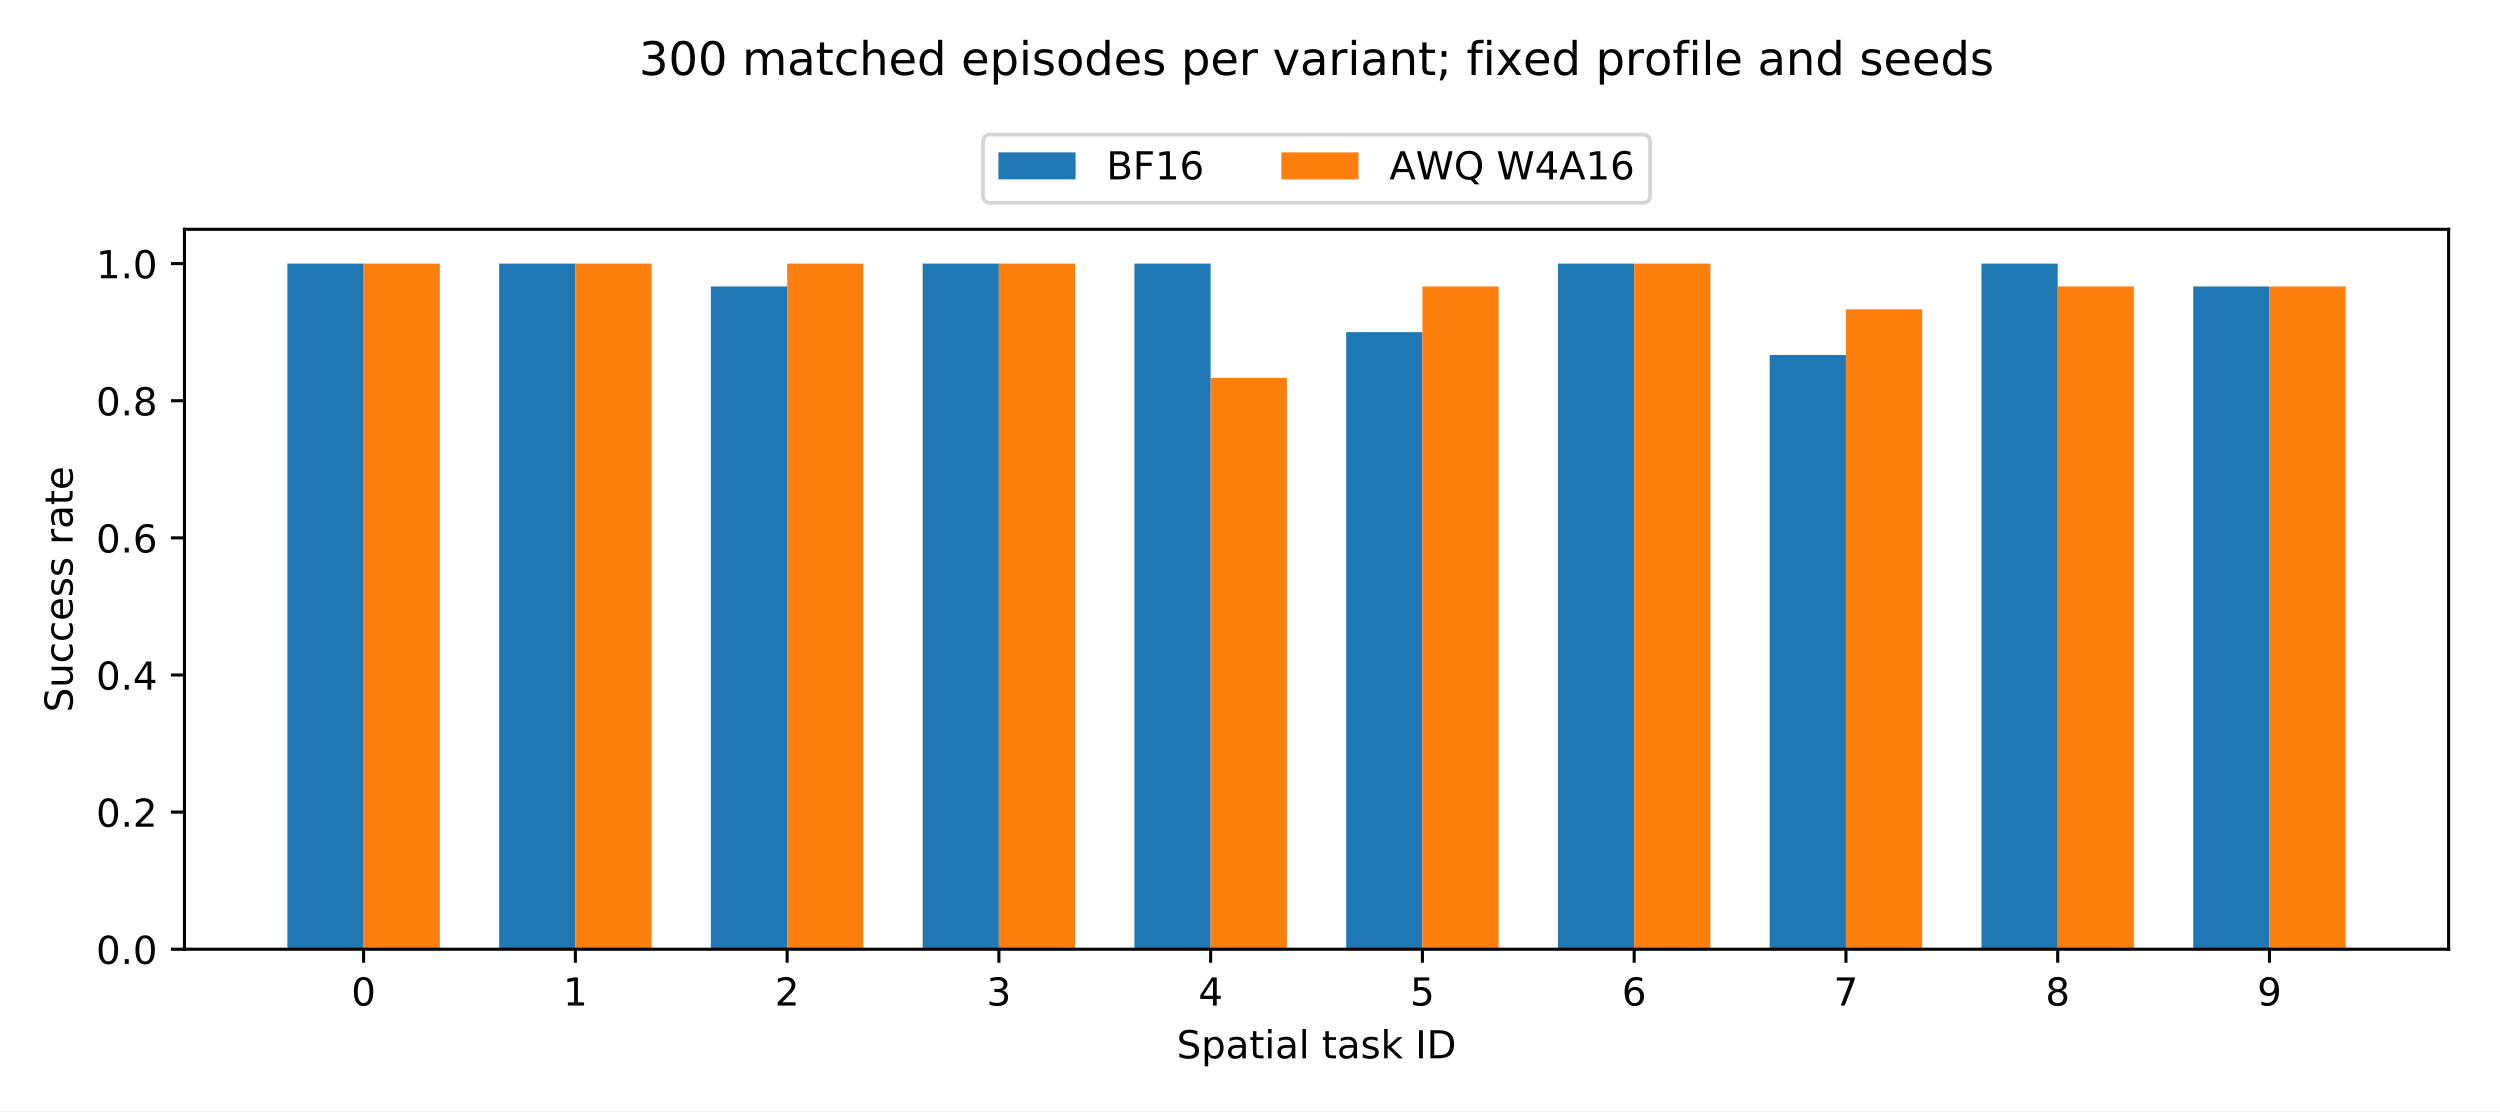
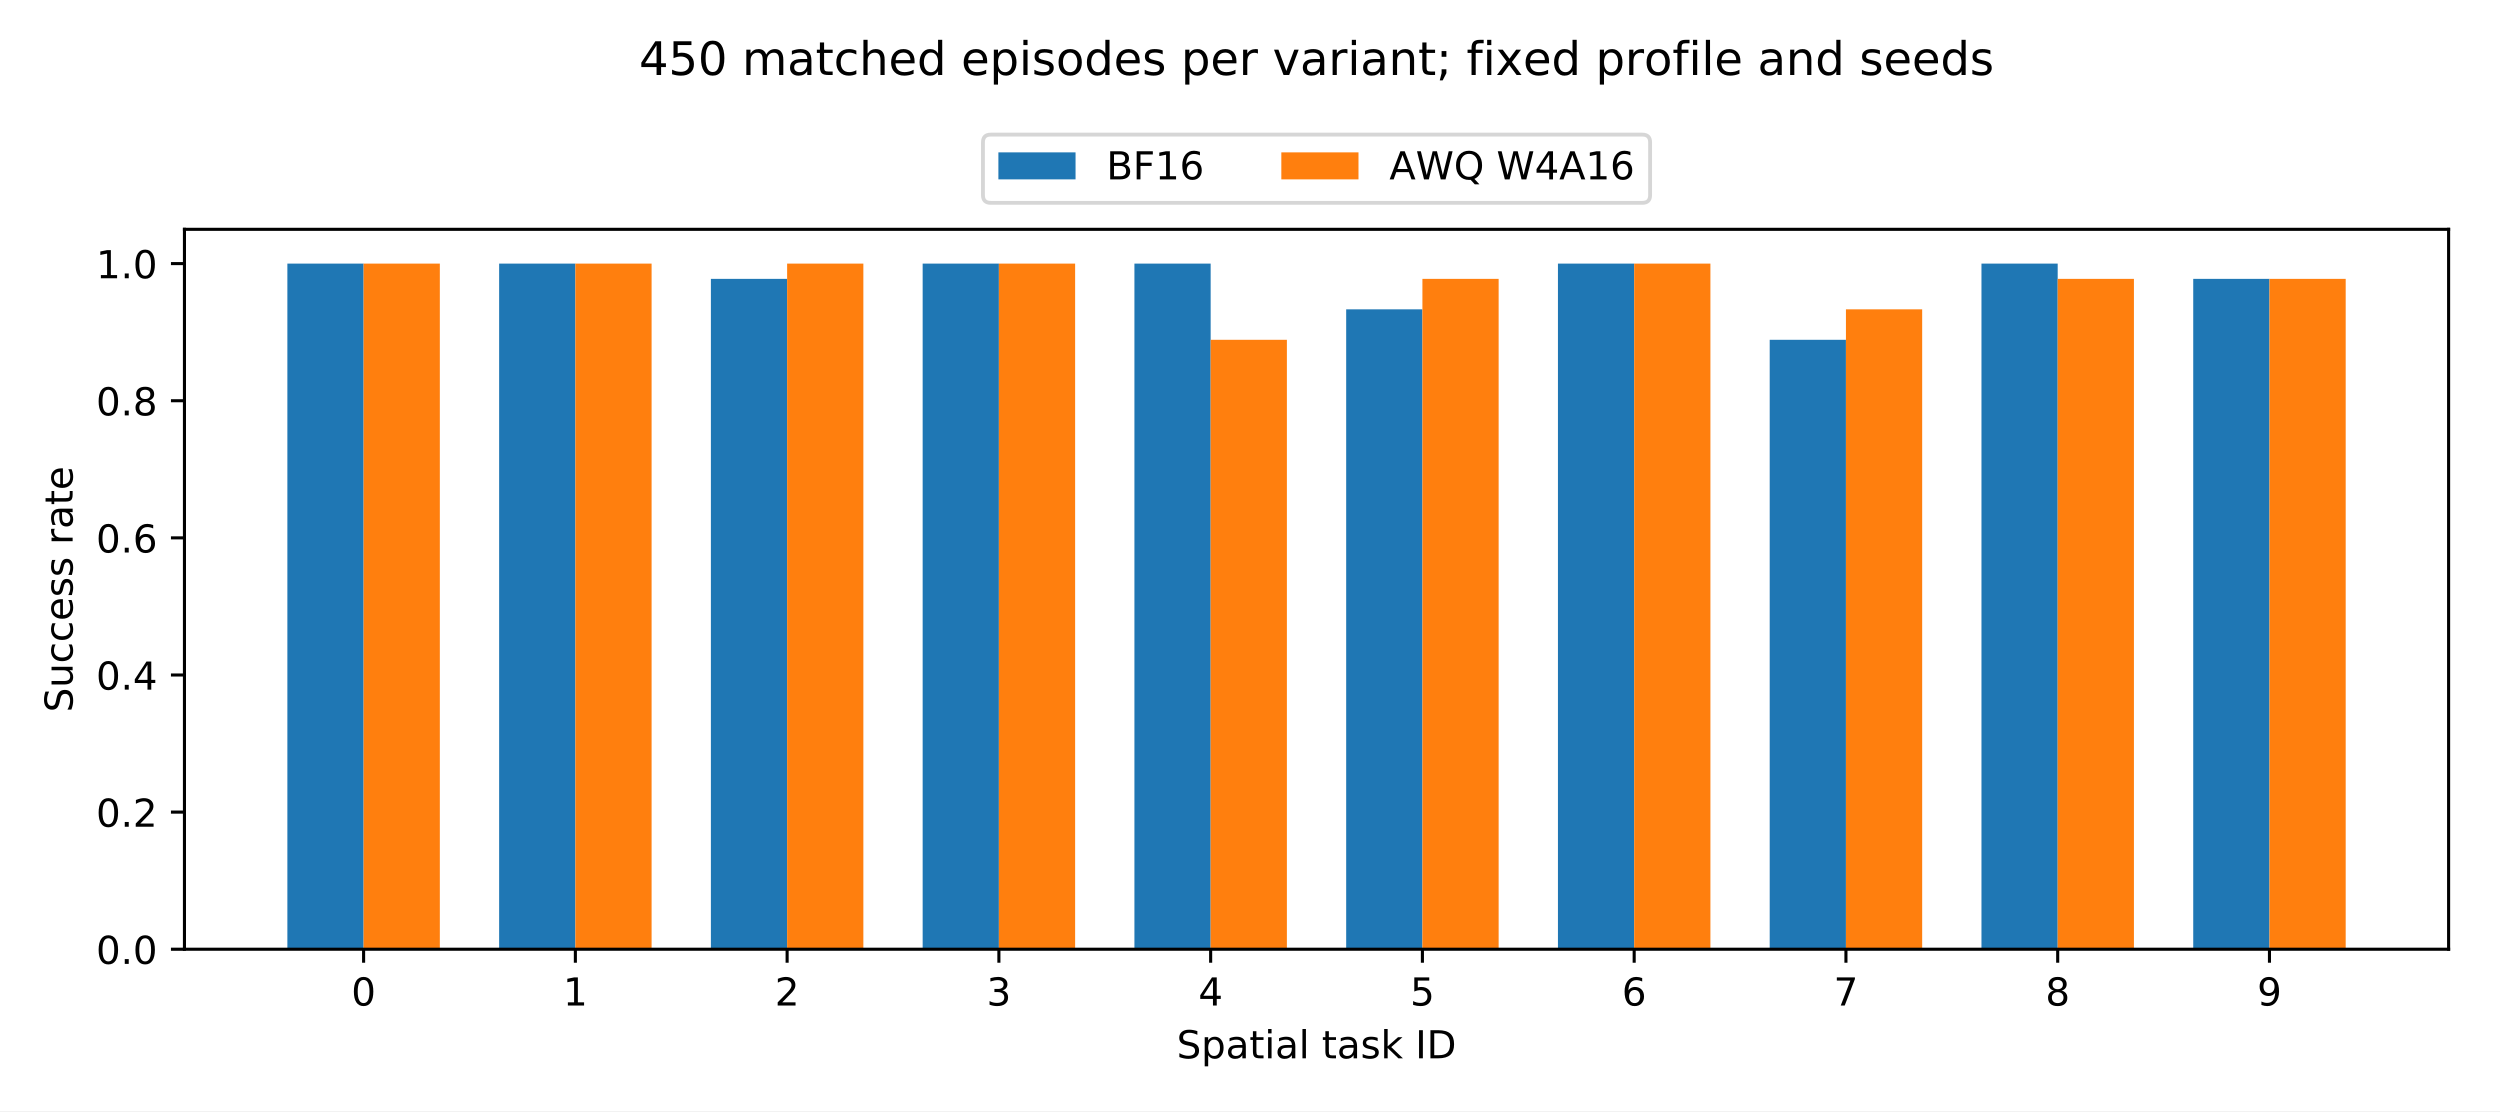
<svg xmlns="http://www.w3.org/2000/svg" xmlns:xlink="http://www.w3.org/1999/xlink" height="288pt" version="1.1" viewBox="0 0 648 288" width="648pt">
  <defs>
    <style type="text/css">
*{stroke-linecap:butt;stroke-linejoin:round;}
  </style>
  </defs>
  <g id="figure_1">
    <g id="patch_1">
      <path d="M 0 288  L 648 288  L 648 0  L 0 0  z " style="fill:#ffffff;" />
    </g>
    <g id="axes_1">
      <g id="patch_2">
        <path d="M 47.81 246.04  L 634.68 246.04  L 634.68 59.44  L 47.81 59.44  z " style="fill:#ffffff;" />
      </g>
      <g id="patch_3">
-         <path clip-path="url(#p9d5acb759e)" d="M 74.486 246.04  L 94.246 246.04  L 94.246 68.326  L 74.486 68.326  z " style="fill:#1f77b4;" />
+         <path clip-path="url(#pe85091876d)" d="M 74.486 246.04  L 94.246 246.04  L 94.246 68.326  L 74.486 68.326  z " style="fill:#1f77b4;" />
      </g>
      <g id="patch_4">
-         <path clip-path="url(#p9d5acb759e)" d="M 129.375 246.04  L 149.135 246.04  L 149.135 68.326  L 129.375 68.326  z " style="fill:#1f77b4;" />
+         <path clip-path="url(#pe85091876d)" d="M 129.375 246.04  L 149.135 246.04  L 149.135 68.326  L 129.375 68.326  z " style="fill:#1f77b4;" />
      </g>
      <g id="patch_5">
-         <path clip-path="url(#p9d5acb759e)" d="M 184.263 246.04  L 204.023 246.04  L 204.023 74.25  L 184.263 74.25  z " style="fill:#1f77b4;" />
+         <path clip-path="url(#pe85091876d)" d="M 184.263 246.04  L 204.023 246.04  L 204.023 72.275  L 184.263 72.275  z " style="fill:#1f77b4;" />
      </g>
      <g id="patch_6">
-         <path clip-path="url(#p9d5acb759e)" d="M 239.152 246.04  L 258.912 246.04  L 258.912 68.326  L 239.152 68.326  z " style="fill:#1f77b4;" />
+         <path clip-path="url(#pe85091876d)" d="M 239.152 246.04  L 258.912 246.04  L 258.912 68.326  L 239.152 68.326  z " style="fill:#1f77b4;" />
      </g>
      <g id="patch_7">
-         <path clip-path="url(#p9d5acb759e)" d="M 294.041 246.04  L 313.801 246.04  L 313.801 68.326  L 294.041 68.326  z " style="fill:#1f77b4;" />
+         <path clip-path="url(#pe85091876d)" d="M 294.041 246.04  L 313.801 246.04  L 313.801 68.326  L 294.041 68.326  z " style="fill:#1f77b4;" />
      </g>
      <g id="patch_8">
-         <path clip-path="url(#p9d5acb759e)" d="M 348.929 246.04  L 368.689 246.04  L 368.689 86.097  L 348.929 86.097  z " style="fill:#1f77b4;" />
+         <path clip-path="url(#pe85091876d)" d="M 348.929 246.04  L 368.689 246.04  L 368.689 80.173  L 348.929 80.173  z " style="fill:#1f77b4;" />
      </g>
      <g id="patch_9">
-         <path clip-path="url(#p9d5acb759e)" d="M 403.818 246.04  L 423.578 246.04  L 423.578 68.326  L 403.818 68.326  z " style="fill:#1f77b4;" />
+         <path clip-path="url(#pe85091876d)" d="M 403.818 246.04  L 423.578 246.04  L 423.578 68.326  L 403.818 68.326  z " style="fill:#1f77b4;" />
      </g>
      <g id="patch_10">
-         <path clip-path="url(#p9d5acb759e)" d="M 458.707 246.04  L 478.467 246.04  L 478.467 92.021  L 458.707 92.021  z " style="fill:#1f77b4;" />
+         <path clip-path="url(#pe85091876d)" d="M 458.707 246.04  L 478.467 246.04  L 478.467 88.072  L 458.707 88.072  z " style="fill:#1f77b4;" />
      </g>
      <g id="patch_11">
-         <path clip-path="url(#p9d5acb759e)" d="M 513.596 246.04  L 533.355 246.04  L 533.355 68.326  L 513.596 68.326  z " style="fill:#1f77b4;" />
+         <path clip-path="url(#pe85091876d)" d="M 513.596 246.04  L 533.355 246.04  L 533.355 68.326  L 513.596 68.326  z " style="fill:#1f77b4;" />
      </g>
      <g id="patch_12">
-         <path clip-path="url(#p9d5acb759e)" d="M 568.484 246.04  L 588.244 246.04  L 588.244 74.25  L 568.484 74.25  z " style="fill:#1f77b4;" />
+         <path clip-path="url(#pe85091876d)" d="M 568.484 246.04  L 588.244 246.04  L 588.244 72.275  L 568.484 72.275  z " style="fill:#1f77b4;" />
      </g>
      <g id="patch_13">
-         <path clip-path="url(#p9d5acb759e)" d="M 94.246 246.04  L 114.006 246.04  L 114.006 68.326  L 94.246 68.326  z " style="fill:#ff7f0e;" />
+         <path clip-path="url(#pe85091876d)" d="M 94.246 246.04  L 114.006 246.04  L 114.006 68.326  L 94.246 68.326  z " style="fill:#ff7f0e;" />
      </g>
      <g id="patch_14">
-         <path clip-path="url(#p9d5acb759e)" d="M 149.135 246.04  L 168.894 246.04  L 168.894 68.326  L 149.135 68.326  z " style="fill:#ff7f0e;" />
+         <path clip-path="url(#pe85091876d)" d="M 149.135 246.04  L 168.894 246.04  L 168.894 68.326  L 149.135 68.326  z " style="fill:#ff7f0e;" />
      </g>
      <g id="patch_15">
-         <path clip-path="url(#p9d5acb759e)" d="M 204.023 246.04  L 223.783 246.04  L 223.783 68.326  L 204.023 68.326  z " style="fill:#ff7f0e;" />
+         <path clip-path="url(#pe85091876d)" d="M 204.023 246.04  L 223.783 246.04  L 223.783 68.326  L 204.023 68.326  z " style="fill:#ff7f0e;" />
      </g>
      <g id="patch_16">
-         <path clip-path="url(#p9d5acb759e)" d="M 258.912 246.04  L 278.672 246.04  L 278.672 68.326  L 258.912 68.326  z " style="fill:#ff7f0e;" />
+         <path clip-path="url(#pe85091876d)" d="M 258.912 246.04  L 278.672 246.04  L 278.672 68.326  L 258.912 68.326  z " style="fill:#ff7f0e;" />
      </g>
      <g id="patch_17">
-         <path clip-path="url(#p9d5acb759e)" d="M 313.801 246.04  L 333.561 246.04  L 333.561 97.945  L 313.801 97.945  z " style="fill:#ff7f0e;" />
+         <path clip-path="url(#pe85091876d)" d="M 313.801 246.04  L 333.561 246.04  L 333.561 88.072  L 313.801 88.072  z " style="fill:#ff7f0e;" />
      </g>
      <g id="patch_18">
-         <path clip-path="url(#p9d5acb759e)" d="M 368.689 246.04  L 388.449 246.04  L 388.449 74.25  L 368.689 74.25  z " style="fill:#ff7f0e;" />
+         <path clip-path="url(#pe85091876d)" d="M 368.689 246.04  L 388.449 246.04  L 388.449 72.275  L 368.689 72.275  z " style="fill:#ff7f0e;" />
      </g>
      <g id="patch_19">
-         <path clip-path="url(#p9d5acb759e)" d="M 423.578 246.04  L 443.338 246.04  L 443.338 68.326  L 423.578 68.326  z " style="fill:#ff7f0e;" />
+         <path clip-path="url(#pe85091876d)" d="M 423.578 246.04  L 443.338 246.04  L 443.338 68.326  L 423.578 68.326  z " style="fill:#ff7f0e;" />
      </g>
      <g id="patch_20">
-         <path clip-path="url(#p9d5acb759e)" d="M 478.467 246.04  L 498.227 246.04  L 498.227 80.173  L 478.467 80.173  z " style="fill:#ff7f0e;" />
+         <path clip-path="url(#pe85091876d)" d="M 478.467 246.04  L 498.227 246.04  L 498.227 80.173  L 478.467 80.173  z " style="fill:#ff7f0e;" />
      </g>
      <g id="patch_21">
-         <path clip-path="url(#p9d5acb759e)" d="M 533.355 246.04  L 553.115 246.04  L 553.115 74.25  L 533.355 74.25  z " style="fill:#ff7f0e;" />
+         <path clip-path="url(#pe85091876d)" d="M 533.355 246.04  L 553.115 246.04  L 553.115 72.275  L 533.355 72.275  z " style="fill:#ff7f0e;" />
      </g>
      <g id="patch_22">
-         <path clip-path="url(#p9d5acb759e)" d="M 588.244 246.04  L 608.004 246.04  L 608.004 74.25  L 588.244 74.25  z " style="fill:#ff7f0e;" />
+         <path clip-path="url(#pe85091876d)" d="M 588.244 246.04  L 608.004 246.04  L 608.004 72.275  L 588.244 72.275  z " style="fill:#ff7f0e;" />
      </g>
      <g id="matplotlib.axis_1">
        <g id="xtick_1">
          <g id="line2d_1">
            <defs>
-               <path d="M 0 0  L 0 3.5  " id="mfaf11f83c9" style="stroke:#000000;stroke-width:0.8;" />
-             </defs>
-             <g>
-               <use style="stroke:#000000;stroke-width:0.8;" x="94.246" xlink:href="#mfaf11f83c9" y="246.04" />
+               <path d="M 0 0  L 0 3.5  " id="m04a35b37c9" style="stroke:#000000;stroke-width:0.8;" />
+             </defs>
+             <g>
+               <use style="stroke:#000000;stroke-width:0.8;" x="94.246" xlink:href="#m04a35b37c9" y="246.04" />
            </g>
          </g>
          <g id="text_1">
            <defs>
              <path d="M 31.781 66.406  Q 24.172 66.406 20.328 58.906  Q 16.5 51.422 16.5 36.375  Q 16.5 21.391 20.328 13.891  Q 24.172 6.391 31.781 6.391  Q 39.453 6.391 43.281 13.891  Q 47.125 21.391 47.125 36.375  Q 47.125 51.422 43.281 58.906  Q 39.453 66.406 31.781 66.406  z M 31.781 74.219  Q 44.047 74.219 50.516 64.516  Q 56.984 54.828 56.984 36.375  Q 56.984 17.969 50.516 8.266  Q 44.047 -1.422 31.781 -1.422  Q 19.531 -1.422 13.062 8.266  Q 6.594 17.969 6.594 36.375  Q 6.594 54.828 13.062 64.516  Q 19.531 74.219 31.781 74.219  z " id="DejaVuSans-30" />
            </defs>
            <g transform="translate(91.06459 260.6384)scale(0.1 -0.1)">
              <use xlink:href="#DejaVuSans-30" />
            </g>
          </g>
        </g>
        <g id="xtick_2">
          <g id="line2d_2">
            <g>
-               <use style="stroke:#000000;stroke-width:0.8;" x="149.135" xlink:href="#mfaf11f83c9" y="246.04" />
+               <use style="stroke:#000000;stroke-width:0.8;" x="149.135" xlink:href="#m04a35b37c9" y="246.04" />
            </g>
          </g>
          <g id="text_2">
            <defs>
              <path d="M 12.406 8.297  L 28.516 8.297  L 28.516 63.922  L 10.984 60.406  L 10.984 69.391  L 28.422 72.906  L 38.281 72.906  L 38.281 8.297  L 54.391 8.297  L 54.391 0  L 12.406 0  z " id="DejaVuSans-31" />
            </defs>
            <g transform="translate(145.9533 260.6384)scale(0.1 -0.1)">
              <use xlink:href="#DejaVuSans-31" />
            </g>
          </g>
        </g>
        <g id="xtick_3">
          <g id="line2d_3">
            <g>
-               <use style="stroke:#000000;stroke-width:0.8;" x="204.023" xlink:href="#mfaf11f83c9" y="246.04" />
+               <use style="stroke:#000000;stroke-width:0.8;" x="204.023" xlink:href="#m04a35b37c9" y="246.04" />
            </g>
          </g>
          <g id="text_3">
            <defs>
              <path d="M 19.188 8.297  L 53.609 8.297  L 53.609 0  L 7.328 0  L 7.328 8.297  Q 12.938 14.109 22.625 23.891  Q 32.328 33.688 34.812 36.531  Q 39.547 41.844 41.422 45.531  Q 43.312 49.219 43.312 52.781  Q 43.312 58.594 39.234 62.25  Q 35.156 65.922 28.609 65.922  Q 23.969 65.922 18.812 64.312  Q 13.672 62.703 7.812 59.422  L 7.812 69.391  Q 13.766 71.781 18.938 73  Q 24.125 74.219 28.422 74.219  Q 39.75 74.219 46.484 68.547  Q 53.219 62.891 53.219 53.422  Q 53.219 48.922 51.531 44.891  Q 49.859 40.875 45.406 35.406  Q 44.188 33.984 37.641 27.219  Q 31.109 20.453 19.188 8.297  z " id="DejaVuSans-32" />
            </defs>
            <g transform="translate(200.842 260.6384)scale(0.1 -0.1)">
              <use xlink:href="#DejaVuSans-32" />
            </g>
          </g>
        </g>
        <g id="xtick_4">
          <g id="line2d_4">
            <g>
-               <use style="stroke:#000000;stroke-width:0.8;" x="258.912" xlink:href="#mfaf11f83c9" y="246.04" />
+               <use style="stroke:#000000;stroke-width:0.8;" x="258.912" xlink:href="#m04a35b37c9" y="246.04" />
            </g>
          </g>
          <g id="text_4">
            <defs>
              <path d="M 40.578 39.312  Q 47.656 37.797 51.625 33  Q 55.609 28.219 55.609 21.188  Q 55.609 10.406 48.188 4.484  Q 40.766 -1.422 27.094 -1.422  Q 22.516 -1.422 17.656 -0.516  Q 12.797 0.391 7.625 2.203  L 7.625 11.719  Q 11.719 9.328 16.594 8.109  Q 21.484 6.891 26.812 6.891  Q 36.078 6.891 40.938 10.547  Q 45.797 14.203 45.797 21.188  Q 45.797 27.641 41.281 31.266  Q 36.766 34.906 28.719 34.906  L 20.219 34.906  L 20.219 43.016  L 29.109 43.016  Q 36.375 43.016 40.234 45.922  Q 44.094 48.828 44.094 54.297  Q 44.094 59.906 40.109 62.906  Q 36.141 65.922 28.719 65.922  Q 24.656 65.922 20.016 65.031  Q 15.375 64.156 9.812 62.312  L 9.812 71.094  Q 15.438 72.656 20.344 73.438  Q 25.25 74.219 29.594 74.219  Q 40.828 74.219 47.359 69.109  Q 53.906 64.016 53.906 55.328  Q 53.906 49.266 50.438 45.094  Q 46.969 40.922 40.578 39.312  z " id="DejaVuSans-33" />
            </defs>
            <g transform="translate(255.7307 260.6384)scale(0.1 -0.1)">
              <use xlink:href="#DejaVuSans-33" />
            </g>
          </g>
        </g>
        <g id="xtick_5">
          <g id="line2d_5">
            <g>
-               <use style="stroke:#000000;stroke-width:0.8;" x="313.801" xlink:href="#mfaf11f83c9" y="246.04" />
+               <use style="stroke:#000000;stroke-width:0.8;" x="313.801" xlink:href="#m04a35b37c9" y="246.04" />
            </g>
          </g>
          <g id="text_5">
            <defs>
              <path d="M 37.797 64.312  L 12.891 25.391  L 37.797 25.391  z M 35.203 72.906  L 47.609 72.906  L 47.609 25.391  L 58.016 25.391  L 58.016 17.188  L 47.609 17.188  L 47.609 0  L 37.797 0  L 37.797 17.188  L 4.891 17.188  L 4.891 26.703  z " id="DejaVuSans-34" />
            </defs>
            <g transform="translate(310.6194 260.6384)scale(0.1 -0.1)">
              <use xlink:href="#DejaVuSans-34" />
            </g>
          </g>
        </g>
        <g id="xtick_6">
          <g id="line2d_6">
            <g>
-               <use style="stroke:#000000;stroke-width:0.8;" x="368.689" xlink:href="#mfaf11f83c9" y="246.04" />
+               <use style="stroke:#000000;stroke-width:0.8;" x="368.689" xlink:href="#m04a35b37c9" y="246.04" />
            </g>
          </g>
          <g id="text_6">
            <defs>
              <path d="M 10.797 72.906  L 49.516 72.906  L 49.516 64.594  L 19.828 64.594  L 19.828 46.734  Q 21.969 47.469 24.109 47.828  Q 26.266 48.188 28.422 48.188  Q 40.625 48.188 47.75 41.5  Q 54.891 34.812 54.891 23.391  Q 54.891 11.625 47.562 5.094  Q 40.234 -1.422 26.906 -1.422  Q 22.312 -1.422 17.547 -0.641  Q 12.797 0.141 7.719 1.703  L 7.719 11.625  Q 12.109 9.234 16.797 8.062  Q 21.484 6.891 26.703 6.891  Q 35.156 6.891 40.078 11.328  Q 45.016 15.766 45.016 23.391  Q 45.016 31 40.078 35.438  Q 35.156 39.891 26.703 39.891  Q 22.75 39.891 18.812 39.016  Q 14.891 38.141 10.797 36.281  z " id="DejaVuSans-35" />
            </defs>
            <g transform="translate(365.5081 260.6384)scale(0.1 -0.1)">
              <use xlink:href="#DejaVuSans-35" />
            </g>
          </g>
        </g>
        <g id="xtick_7">
          <g id="line2d_7">
            <g>
-               <use style="stroke:#000000;stroke-width:0.8;" x="423.578" xlink:href="#mfaf11f83c9" y="246.04" />
+               <use style="stroke:#000000;stroke-width:0.8;" x="423.578" xlink:href="#m04a35b37c9" y="246.04" />
            </g>
          </g>
          <g id="text_7">
            <defs>
              <path d="M 33.016 40.375  Q 26.375 40.375 22.484 35.828  Q 18.609 31.297 18.609 23.391  Q 18.609 15.531 22.484 10.953  Q 26.375 6.391 33.016 6.391  Q 39.656 6.391 43.531 10.953  Q 47.406 15.531 47.406 23.391  Q 47.406 31.297 43.531 35.828  Q 39.656 40.375 33.016 40.375  z M 52.594 71.297  L 52.594 62.312  Q 48.875 64.062 45.094 64.984  Q 41.312 65.922 37.594 65.922  Q 27.828 65.922 22.672 59.328  Q 17.531 52.734 16.797 39.406  Q 19.672 43.656 24.016 45.922  Q 28.375 48.188 33.594 48.188  Q 44.578 48.188 50.953 41.516  Q 57.328 34.859 57.328 23.391  Q 57.328 12.156 50.688 5.359  Q 44.047 -1.422 33.016 -1.422  Q 20.359 -1.422 13.672 8.266  Q 6.984 17.969 6.984 36.375  Q 6.984 53.656 15.188 63.938  Q 23.391 74.219 37.203 74.219  Q 40.922 74.219 44.703 73.484  Q 48.484 72.75 52.594 71.297  z " id="DejaVuSans-36" />
            </defs>
            <g transform="translate(420.3968 260.6384)scale(0.1 -0.1)">
              <use xlink:href="#DejaVuSans-36" />
            </g>
          </g>
        </g>
        <g id="xtick_8">
          <g id="line2d_8">
            <g>
-               <use style="stroke:#000000;stroke-width:0.8;" x="478.467" xlink:href="#mfaf11f83c9" y="246.04" />
+               <use style="stroke:#000000;stroke-width:0.8;" x="478.467" xlink:href="#m04a35b37c9" y="246.04" />
            </g>
          </g>
          <g id="text_8">
            <defs>
              <path d="M 8.203 72.906  L 55.078 72.906  L 55.078 68.703  L 28.609 0  L 18.312 0  L 43.219 64.594  L 8.203 64.594  z " id="DejaVuSans-37" />
            </defs>
            <g transform="translate(475.2855 260.6384)scale(0.1 -0.1)">
              <use xlink:href="#DejaVuSans-37" />
            </g>
          </g>
        </g>
        <g id="xtick_9">
          <g id="line2d_9">
            <g>
-               <use style="stroke:#000000;stroke-width:0.8;" x="533.355" xlink:href="#mfaf11f83c9" y="246.04" />
+               <use style="stroke:#000000;stroke-width:0.8;" x="533.355" xlink:href="#m04a35b37c9" y="246.04" />
            </g>
          </g>
          <g id="text_9">
            <defs>
              <path d="M 31.781 34.625  Q 24.75 34.625 20.719 30.859  Q 16.703 27.094 16.703 20.516  Q 16.703 13.922 20.719 10.156  Q 24.75 6.391 31.781 6.391  Q 38.812 6.391 42.859 10.172  Q 46.922 13.969 46.922 20.516  Q 46.922 27.094 42.891 30.859  Q 38.875 34.625 31.781 34.625  z M 21.922 38.812  Q 15.578 40.375 12.031 44.719  Q 8.5 49.078 8.5 55.328  Q 8.5 64.062 14.719 69.141  Q 20.953 74.219 31.781 74.219  Q 42.672 74.219 48.875 69.141  Q 55.078 64.062 55.078 55.328  Q 55.078 49.078 51.531 44.719  Q 48 40.375 41.703 38.812  Q 48.828 37.156 52.797 32.312  Q 56.781 27.484 56.781 20.516  Q 56.781 9.906 50.312 4.234  Q 43.844 -1.422 31.781 -1.422  Q 19.734 -1.422 13.25 4.234  Q 6.781 9.906 6.781 20.516  Q 6.781 27.484 10.781 32.312  Q 14.797 37.156 21.922 38.812  z M 18.312 54.391  Q 18.312 48.734 21.844 45.562  Q 25.391 42.391 31.781 42.391  Q 38.141 42.391 41.719 45.562  Q 45.312 48.734 45.312 54.391  Q 45.312 60.062 41.719 63.234  Q 38.141 66.406 31.781 66.406  Q 25.391 66.406 21.844 63.234  Q 18.312 60.062 18.312 54.391  z " id="DejaVuSans-38" />
            </defs>
            <g transform="translate(530.1742 260.6384)scale(0.1 -0.1)">
              <use xlink:href="#DejaVuSans-38" />
            </g>
          </g>
        </g>
        <g id="xtick_10">
          <g id="line2d_10">
            <g>
-               <use style="stroke:#000000;stroke-width:0.8;" x="588.244" xlink:href="#mfaf11f83c9" y="246.04" />
+               <use style="stroke:#000000;stroke-width:0.8;" x="588.244" xlink:href="#m04a35b37c9" y="246.04" />
            </g>
          </g>
          <g id="text_10">
            <defs>
              <path d="M 10.984 1.516  L 10.984 10.5  Q 14.703 8.734 18.5 7.812  Q 22.312 6.891 25.984 6.891  Q 35.75 6.891 40.891 13.453  Q 46.047 20.016 46.781 33.406  Q 43.953 29.203 39.594 26.953  Q 35.25 24.703 29.984 24.703  Q 19.047 24.703 12.672 31.312  Q 6.297 37.938 6.297 49.422  Q 6.297 60.641 12.938 67.422  Q 19.578 74.219 30.609 74.219  Q 43.266 74.219 49.922 64.516  Q 56.594 54.828 56.594 36.375  Q 56.594 19.141 48.406 8.859  Q 40.234 -1.422 26.422 -1.422  Q 22.703 -1.422 18.891 -0.688  Q 15.094 0.047 10.984 1.516  z M 30.609 32.422  Q 37.25 32.422 41.125 36.953  Q 45.016 41.5 45.016 49.422  Q 45.016 57.281 41.125 61.844  Q 37.25 66.406 30.609 66.406  Q 23.969 66.406 20.094 61.844  Q 16.219 57.281 16.219 49.422  Q 16.219 41.5 20.094 36.953  Q 23.969 32.422 30.609 32.422  z " id="DejaVuSans-39" />
            </defs>
            <g transform="translate(585.0629 260.6384)scale(0.1 -0.1)">
              <use xlink:href="#DejaVuSans-39" />
            </g>
          </g>
        </g>
        <g id="text_11">
          <defs>
            <path d="M 53.516 70.516  L 53.516 60.891  Q 47.906 63.578 42.922 64.891  Q 37.938 66.219 33.297 66.219  Q 25.25 66.219 20.875 63.094  Q 16.5 59.969 16.5 54.203  Q 16.5 49.359 19.406 46.891  Q 22.312 44.438 30.422 42.922  L 36.375 41.703  Q 47.406 39.594 52.656 34.297  Q 57.906 29 57.906 20.125  Q 57.906 9.516 50.797 4.047  Q 43.703 -1.422 29.984 -1.422  Q 24.812 -1.422 18.969 -0.25  Q 13.141 0.922 6.891 3.219  L 6.891 13.375  Q 12.891 10.016 18.656 8.297  Q 24.422 6.594 29.984 6.594  Q 38.422 6.594 43.016 9.906  Q 47.609 13.234 47.609 19.391  Q 47.609 24.75 44.312 27.781  Q 41.016 30.812 33.5 32.328  L 27.484 33.5  Q 16.453 35.688 11.516 40.375  Q 6.594 45.062 6.594 53.422  Q 6.594 63.094 13.406 68.656  Q 20.219 74.219 32.172 74.219  Q 37.312 74.219 42.625 73.281  Q 47.953 72.359 53.516 70.516  z " id="DejaVuSans-53" />
            <path d="M 18.109 8.203  L 18.109 -20.797  L 9.078 -20.797  L 9.078 54.688  L 18.109 54.688  L 18.109 46.391  Q 20.953 51.266 25.266 53.625  Q 29.594 56 35.594 56  Q 45.562 56 51.781 48.094  Q 58.016 40.188 58.016 27.297  Q 58.016 14.406 51.781 6.484  Q 45.562 -1.422 35.594 -1.422  Q 29.594 -1.422 25.266 0.953  Q 20.953 3.328 18.109 8.203  z M 48.688 27.297  Q 48.688 37.203 44.609 42.844  Q 40.531 48.484 33.406 48.484  Q 26.266 48.484 22.188 42.844  Q 18.109 37.203 18.109 27.297  Q 18.109 17.391 22.188 11.75  Q 26.266 6.109 33.406 6.109  Q 40.531 6.109 44.609 11.75  Q 48.688 17.391 48.688 27.297  z " id="DejaVuSans-70" />
            <path d="M 34.281 27.484  Q 23.391 27.484 19.188 25  Q 14.984 22.516 14.984 16.5  Q 14.984 11.719 18.141 8.906  Q 21.297 6.109 26.703 6.109  Q 34.188 6.109 38.703 11.406  Q 43.219 16.703 43.219 25.484  L 43.219 27.484  z M 52.203 31.203  L 52.203 0  L 43.219 0  L 43.219 8.297  Q 40.141 3.328 35.547 0.953  Q 30.953 -1.422 24.312 -1.422  Q 15.922 -1.422 10.953 3.297  Q 6 8.016 6 15.922  Q 6 25.141 12.172 29.828  Q 18.359 34.516 30.609 34.516  L 43.219 34.516  L 43.219 35.406  Q 43.219 41.609 39.141 45  Q 35.062 48.391 27.688 48.391  Q 23 48.391 18.547 47.266  Q 14.109 46.141 10.016 43.891  L 10.016 52.203  Q 14.938 54.109 19.578 55.047  Q 24.219 56 28.609 56  Q 40.484 56 46.344 49.844  Q 52.203 43.703 52.203 31.203  z " id="DejaVuSans-61" />
            <path d="M 18.312 70.219  L 18.312 54.688  L 36.812 54.688  L 36.812 47.703  L 18.312 47.703  L 18.312 18.016  Q 18.312 11.328 20.141 9.422  Q 21.969 7.516 27.594 7.516  L 36.812 7.516  L 36.812 0  L 27.594 0  Q 17.188 0 13.234 3.875  Q 9.281 7.766 9.281 18.016  L 9.281 47.703  L 2.688 47.703  L 2.688 54.688  L 9.281 54.688  L 9.281 70.219  z " id="DejaVuSans-74" />
            <path d="M 9.422 54.688  L 18.406 54.688  L 18.406 0  L 9.422 0  z M 9.422 75.984  L 18.406 75.984  L 18.406 64.594  L 9.422 64.594  z " id="DejaVuSans-69" />
            <path d="M 9.422 75.984  L 18.406 75.984  L 18.406 0  L 9.422 0  z " id="DejaVuSans-6c" />
            <path id="DejaVuSans-20" />
            <path d="M 44.281 53.078  L 44.281 44.578  Q 40.484 46.531 36.375 47.5  Q 32.281 48.484 27.875 48.484  Q 21.188 48.484 17.844 46.438  Q 14.5 44.391 14.5 40.281  Q 14.5 37.156 16.891 35.375  Q 19.281 33.594 26.516 31.984  L 29.594 31.297  Q 39.156 29.25 43.188 25.516  Q 47.219 21.781 47.219 15.094  Q 47.219 7.469 41.188 3.016  Q 35.156 -1.422 24.609 -1.422  Q 20.219 -1.422 15.453 -0.562  Q 10.688 0.297 5.422 2  L 5.422 11.281  Q 10.406 8.688 15.234 7.391  Q 20.062 6.109 24.812 6.109  Q 31.156 6.109 34.562 8.281  Q 37.984 10.453 37.984 14.406  Q 37.984 18.062 35.516 20.016  Q 33.062 21.969 24.703 23.781  L 21.578 24.516  Q 13.234 26.266 9.516 29.906  Q 5.812 33.547 5.812 39.891  Q 5.812 47.609 11.281 51.797  Q 16.75 56 26.812 56  Q 31.781 56 36.172 55.266  Q 40.578 54.547 44.281 53.078  z " id="DejaVuSans-73" />
            <path d="M 9.078 75.984  L 18.109 75.984  L 18.109 31.109  L 44.922 54.688  L 56.391 54.688  L 27.391 29.109  L 57.625 0  L 45.906 0  L 18.109 26.703  L 18.109 0  L 9.078 0  z " id="DejaVuSans-6b" />
            <path d="M 9.812 72.906  L 19.672 72.906  L 19.672 0  L 9.812 0  z " id="DejaVuSans-49" />
            <path d="M 19.672 64.797  L 19.672 8.109  L 31.594 8.109  Q 46.688 8.109 53.688 14.938  Q 60.688 21.781 60.688 36.531  Q 60.688 51.172 53.688 57.984  Q 46.688 64.797 31.594 64.797  z M 9.812 72.906  L 30.078 72.906  Q 51.266 72.906 61.172 64.094  Q 71.094 55.281 71.094 36.531  Q 71.094 17.672 61.125 8.828  Q 51.172 0 30.078 0  L 9.812 0  z " id="DejaVuSans-44" />
          </defs>
          <g transform="translate(305.0028 274.3166)scale(0.1 -0.1)">
            <use xlink:href="#DejaVuSans-53" />
            <use x="63.477" xlink:href="#DejaVuSans-70" />
            <use x="126.953" xlink:href="#DejaVuSans-61" />
            <use x="188.232" xlink:href="#DejaVuSans-74" />
            <use x="227.441" xlink:href="#DejaVuSans-69" />
            <use x="255.225" xlink:href="#DejaVuSans-61" />
            <use x="316.504" xlink:href="#DejaVuSans-6c" />
            <use x="344.287" xlink:href="#DejaVuSans-20" />
            <use x="376.074" xlink:href="#DejaVuSans-74" />
            <use x="415.283" xlink:href="#DejaVuSans-61" />
            <use x="476.562" xlink:href="#DejaVuSans-73" />
            <use x="528.662" xlink:href="#DejaVuSans-6b" />
            <use x="586.572" xlink:href="#DejaVuSans-20" />
            <use x="618.359" xlink:href="#DejaVuSans-49" />
            <use x="647.852" xlink:href="#DejaVuSans-44" />
          </g>
        </g>
      </g>
      <g id="matplotlib.axis_2">
        <g id="ytick_1">
          <g id="line2d_11">
            <defs>
-               <path d="M 0 0  L -3.5 0  " id="m1ea51acdae" style="stroke:#000000;stroke-width:0.8;" />
-             </defs>
-             <g>
-               <use style="stroke:#000000;stroke-width:0.8;" x="47.81" xlink:href="#m1ea51acdae" y="246.04" />
+               <path d="M 0 0  L -3.5 0  " id="m515f2c0828" style="stroke:#000000;stroke-width:0.8;" />
+             </defs>
+             <g>
+               <use style="stroke:#000000;stroke-width:0.8;" x="47.81" xlink:href="#m515f2c0828" y="246.04" />
            </g>
          </g>
          <g id="text_12">
            <defs>
              <path d="M 10.688 12.406  L 21 12.406  L 21 0  L 10.688 0  z " id="DejaVuSans-2e" />
            </defs>
            <g transform="translate(24.90687 249.8392)scale(0.1 -0.1)">
              <use xlink:href="#DejaVuSans-30" />
              <use x="63.623" xlink:href="#DejaVuSans-2e" />
              <use x="95.41" xlink:href="#DejaVuSans-30" />
            </g>
          </g>
        </g>
        <g id="ytick_2">
          <g id="line2d_12">
            <g>
-               <use style="stroke:#000000;stroke-width:0.8;" x="47.81" xlink:href="#m1ea51acdae" y="210.497" />
+               <use style="stroke:#000000;stroke-width:0.8;" x="47.81" xlink:href="#m515f2c0828" y="210.497" />
            </g>
          </g>
          <g id="text_13">
            <g transform="translate(24.90687 214.2964)scale(0.1 -0.1)">
              <use xlink:href="#DejaVuSans-30" />
              <use x="63.623" xlink:href="#DejaVuSans-2e" />
              <use x="95.41" xlink:href="#DejaVuSans-32" />
            </g>
          </g>
        </g>
        <g id="ytick_3">
          <g id="line2d_13">
            <g>
-               <use style="stroke:#000000;stroke-width:0.8;" x="47.81" xlink:href="#m1ea51acdae" y="174.954" />
+               <use style="stroke:#000000;stroke-width:0.8;" x="47.81" xlink:href="#m515f2c0828" y="174.954" />
            </g>
          </g>
          <g id="text_14">
            <g transform="translate(24.90687 178.7535)scale(0.1 -0.1)">
              <use xlink:href="#DejaVuSans-30" />
              <use x="63.623" xlink:href="#DejaVuSans-2e" />
              <use x="95.41" xlink:href="#DejaVuSans-34" />
            </g>
          </g>
        </g>
        <g id="ytick_4">
          <g id="line2d_14">
            <g>
-               <use style="stroke:#000000;stroke-width:0.8;" x="47.81" xlink:href="#m1ea51acdae" y="139.411" />
+               <use style="stroke:#000000;stroke-width:0.8;" x="47.81" xlink:href="#m515f2c0828" y="139.411" />
            </g>
          </g>
          <g id="text_15">
            <g transform="translate(24.90687 143.2106)scale(0.1 -0.1)">
              <use xlink:href="#DejaVuSans-30" />
              <use x="63.623" xlink:href="#DejaVuSans-2e" />
              <use x="95.41" xlink:href="#DejaVuSans-36" />
            </g>
          </g>
        </g>
        <g id="ytick_5">
          <g id="line2d_15">
            <g>
-               <use style="stroke:#000000;stroke-width:0.8;" x="47.81" xlink:href="#m1ea51acdae" y="103.869" />
+               <use style="stroke:#000000;stroke-width:0.8;" x="47.81" xlink:href="#m515f2c0828" y="103.869" />
            </g>
          </g>
          <g id="text_16">
            <g transform="translate(24.90687 107.6678)scale(0.1 -0.1)">
              <use xlink:href="#DejaVuSans-30" />
              <use x="63.623" xlink:href="#DejaVuSans-2e" />
              <use x="95.41" xlink:href="#DejaVuSans-38" />
            </g>
          </g>
        </g>
        <g id="ytick_6">
          <g id="line2d_16">
            <g>
-               <use style="stroke:#000000;stroke-width:0.8;" x="47.81" xlink:href="#m1ea51acdae" y="68.326" />
+               <use style="stroke:#000000;stroke-width:0.8;" x="47.81" xlink:href="#m515f2c0828" y="68.326" />
            </g>
          </g>
          <g id="text_17">
            <g transform="translate(24.90687 72.12493)scale(0.1 -0.1)">
              <use xlink:href="#DejaVuSans-31" />
              <use x="63.623" xlink:href="#DejaVuSans-2e" />
              <use x="95.41" xlink:href="#DejaVuSans-30" />
            </g>
          </g>
        </g>
        <g id="text_18">
          <defs>
            <path d="M 8.5 21.578  L 8.5 54.688  L 17.484 54.688  L 17.484 21.922  Q 17.484 14.156 20.5 10.266  Q 23.531 6.391 29.594 6.391  Q 36.859 6.391 41.078 11.031  Q 45.312 15.672 45.312 23.688  L 45.312 54.688  L 54.297 54.688  L 54.297 0  L 45.312 0  L 45.312 8.406  Q 42.047 3.422 37.719 1  Q 33.406 -1.422 27.688 -1.422  Q 18.266 -1.422 13.375 4.438  Q 8.5 10.297 8.5 21.578  z M 31.109 56  z " id="DejaVuSans-75" />
            <path d="M 48.781 52.594  L 48.781 44.188  Q 44.969 46.297 41.141 47.344  Q 37.312 48.391 33.406 48.391  Q 24.656 48.391 19.812 42.844  Q 14.984 37.312 14.984 27.297  Q 14.984 17.281 19.812 11.734  Q 24.656 6.203 33.406 6.203  Q 37.312 6.203 41.141 7.25  Q 44.969 8.297 48.781 10.406  L 48.781 2.094  Q 45.016 0.344 40.984 -0.531  Q 36.969 -1.422 32.422 -1.422  Q 20.062 -1.422 12.781 6.344  Q 5.516 14.109 5.516 27.297  Q 5.516 40.672 12.859 48.328  Q 20.219 56 33.016 56  Q 37.156 56 41.109 55.141  Q 45.062 54.297 48.781 52.594  z " id="DejaVuSans-63" />
            <path d="M 56.203 29.594  L 56.203 25.203  L 14.891 25.203  Q 15.484 15.922 20.484 11.062  Q 25.484 6.203 34.422 6.203  Q 39.594 6.203 44.453 7.469  Q 49.312 8.734 54.109 11.281  L 54.109 2.781  Q 49.266 0.734 44.188 -0.344  Q 39.109 -1.422 33.891 -1.422  Q 20.797 -1.422 13.156 6.188  Q 5.516 13.812 5.516 26.812  Q 5.516 40.234 12.766 48.109  Q 20.016 56 32.328 56  Q 43.359 56 49.781 48.891  Q 56.203 41.797 56.203 29.594  z M 47.219 32.234  Q 47.125 39.594 43.094 43.984  Q 39.062 48.391 32.422 48.391  Q 24.906 48.391 20.391 44.141  Q 15.875 39.891 15.188 32.172  z " id="DejaVuSans-65" />
            <path d="M 41.109 46.297  Q 39.594 47.172 37.812 47.578  Q 36.031 48 33.891 48  Q 26.266 48 22.188 43.047  Q 18.109 38.094 18.109 28.812  L 18.109 0  L 9.078 0  L 9.078 54.688  L 18.109 54.688  L 18.109 46.188  Q 20.953 51.172 25.484 53.578  Q 30.031 56 36.531 56  Q 37.453 56 38.578 55.875  Q 39.703 55.766 41.062 55.516  z " id="DejaVuSans-72" />
          </defs>
          <g transform="translate(18.82719 184.6127)rotate(-90)scale(0.1 -0.1)">
            <use xlink:href="#DejaVuSans-53" />
            <use x="63.477" xlink:href="#DejaVuSans-75" />
            <use x="126.855" xlink:href="#DejaVuSans-63" />
            <use x="181.836" xlink:href="#DejaVuSans-63" />
            <use x="236.816" xlink:href="#DejaVuSans-65" />
            <use x="298.34" xlink:href="#DejaVuSans-73" />
            <use x="350.439" xlink:href="#DejaVuSans-73" />
            <use x="402.539" xlink:href="#DejaVuSans-20" />
            <use x="434.326" xlink:href="#DejaVuSans-72" />
            <use x="475.439" xlink:href="#DejaVuSans-61" />
            <use x="536.719" xlink:href="#DejaVuSans-74" />
            <use x="575.928" xlink:href="#DejaVuSans-65" />
          </g>
        </g>
      </g>
      <g id="patch_23">
        <path d="M 47.81 246.04  L 47.81 59.44  " style="fill:none;stroke:#000000;stroke-linecap:square;stroke-linejoin:miter;stroke-width:0.8;" />
      </g>
      <g id="patch_24">
        <path d="M 634.68 246.04  L 634.68 59.44  " style="fill:none;stroke:#000000;stroke-linecap:square;stroke-linejoin:miter;stroke-width:0.8;" />
      </g>
      <g id="patch_25">
        <path d="M 47.81 246.04  L 634.68 246.04  " style="fill:none;stroke:#000000;stroke-linecap:square;stroke-linejoin:miter;stroke-width:0.8;" />
      </g>
      <g id="patch_26">
        <path d="M 47.81 59.44  L 634.68 59.44  " style="fill:none;stroke:#000000;stroke-linecap:square;stroke-linejoin:miter;stroke-width:0.8;" />
      </g>
      <g id="text_19">
        <defs>
          <path d="M 52 44.188  Q 55.375 50.25 60.062 53.125  Q 64.75 56 71.094 56  Q 79.641 56 84.281 50.016  Q 88.922 44.047 88.922 33.016  L 88.922 0  L 79.891 0  L 79.891 32.719  Q 79.891 40.578 77.094 44.375  Q 74.312 48.188 68.609 48.188  Q 61.625 48.188 57.562 43.547  Q 53.516 38.922 53.516 30.906  L 53.516 0  L 44.484 0  L 44.484 32.719  Q 44.484 40.625 41.703 44.406  Q 38.922 48.188 33.109 48.188  Q 26.219 48.188 22.156 43.531  Q 18.109 38.875 18.109 30.906  L 18.109 0  L 9.078 0  L 9.078 54.688  L 18.109 54.688  L 18.109 46.188  Q 21.188 51.219 25.484 53.609  Q 29.781 56 35.688 56  Q 41.656 56 45.828 52.969  Q 50 49.953 52 44.188  z " id="DejaVuSans-6d" />
          <path d="M 54.891 33.016  L 54.891 0  L 45.906 0  L 45.906 32.719  Q 45.906 40.484 42.875 44.328  Q 39.844 48.188 33.797 48.188  Q 26.516 48.188 22.312 43.547  Q 18.109 38.922 18.109 30.906  L 18.109 0  L 9.078 0  L 9.078 75.984  L 18.109 75.984  L 18.109 46.188  Q 21.344 51.125 25.703 53.562  Q 30.078 56 35.797 56  Q 45.219 56 50.047 50.172  Q 54.891 44.344 54.891 33.016  z " id="DejaVuSans-68" />
          <path d="M 45.406 46.391  L 45.406 75.984  L 54.391 75.984  L 54.391 0  L 45.406 0  L 45.406 8.203  Q 42.578 3.328 38.25 0.953  Q 33.938 -1.422 27.875 -1.422  Q 17.969 -1.422 11.734 6.484  Q 5.516 14.406 5.516 27.297  Q 5.516 40.188 11.734 48.094  Q 17.969 56 27.875 56  Q 33.938 56 38.25 53.625  Q 42.578 51.266 45.406 46.391  z M 14.797 27.297  Q 14.797 17.391 18.875 11.75  Q 22.953 6.109 30.078 6.109  Q 37.203 6.109 41.297 11.75  Q 45.406 17.391 45.406 27.297  Q 45.406 37.203 41.297 42.844  Q 37.203 48.484 30.078 48.484  Q 22.953 48.484 18.875 42.844  Q 14.797 37.203 14.797 27.297  z " id="DejaVuSans-64" />
          <path d="M 30.609 48.391  Q 23.391 48.391 19.188 42.75  Q 14.984 37.109 14.984 27.297  Q 14.984 17.484 19.156 11.844  Q 23.344 6.203 30.609 6.203  Q 37.797 6.203 41.984 11.859  Q 46.188 17.531 46.188 27.297  Q 46.188 37.016 41.984 42.703  Q 37.797 48.391 30.609 48.391  z M 30.609 56  Q 42.328 56 49.016 48.375  Q 55.719 40.766 55.719 27.297  Q 55.719 13.875 49.016 6.219  Q 42.328 -1.422 30.609 -1.422  Q 18.844 -1.422 12.172 6.219  Q 5.516 13.875 5.516 27.297  Q 5.516 40.766 12.172 48.375  Q 18.844 56 30.609 56  z " id="DejaVuSans-6f" />
          <path d="M 2.984 54.688  L 12.5 54.688  L 29.594 8.797  L 46.688 54.688  L 56.203 54.688  L 35.688 0  L 23.484 0  z " id="DejaVuSans-76" />
          <path d="M 54.891 33.016  L 54.891 0  L 45.906 0  L 45.906 32.719  Q 45.906 40.484 42.875 44.328  Q 39.844 48.188 33.797 48.188  Q 26.516 48.188 22.312 43.547  Q 18.109 38.922 18.109 30.906  L 18.109 0  L 9.078 0  L 9.078 54.688  L 18.109 54.688  L 18.109 46.188  Q 21.344 51.125 25.703 53.562  Q 30.078 56 35.797 56  Q 45.219 56 50.047 50.172  Q 54.891 44.344 54.891 33.016  z " id="DejaVuSans-6e" />
          <path d="M 11.719 51.703  L 22.016 51.703  L 22.016 39.312  L 11.719 39.312  z M 11.719 12.406  L 22.016 12.406  L 22.016 4  L 14.016 -11.625  L 7.719 -11.625  L 11.719 4  z " id="DejaVuSans-3b" />
          <path d="M 37.109 75.984  L 37.109 68.5  L 28.516 68.5  Q 23.688 68.5 21.797 66.547  Q 19.922 64.594 19.922 59.516  L 19.922 54.688  L 34.719 54.688  L 34.719 47.703  L 19.922 47.703  L 19.922 0  L 10.891 0  L 10.891 47.703  L 2.297 47.703  L 2.297 54.688  L 10.891 54.688  L 10.891 58.5  Q 10.891 67.625 15.141 71.797  Q 19.391 75.984 28.609 75.984  z " id="DejaVuSans-66" />
          <path d="M 54.891 54.688  L 35.109 28.078  L 55.906 0  L 45.312 0  L 29.391 21.484  L 13.484 0  L 2.875 0  L 24.125 28.609  L 4.688 54.688  L 15.281 54.688  L 29.781 35.203  L 44.281 54.688  z " id="DejaVuSans-78" />
        </defs>
        <g transform="translate(165.6447 19.44)scale(0.12 -0.12)">
-           <use xlink:href="#DejaVuSans-33" />
-           <use x="63.623" xlink:href="#DejaVuSans-30" />
+           <use xlink:href="#DejaVuSans-34" />
+           <use x="63.623" xlink:href="#DejaVuSans-35" />
          <use x="127.246" xlink:href="#DejaVuSans-30" />
          <use x="190.869" xlink:href="#DejaVuSans-20" />
          <use x="222.656" xlink:href="#DejaVuSans-6d" />
          <use x="320.068" xlink:href="#DejaVuSans-61" />
          <use x="381.348" xlink:href="#DejaVuSans-74" />
          <use x="420.557" xlink:href="#DejaVuSans-63" />
          <use x="475.537" xlink:href="#DejaVuSans-68" />
          <use x="538.916" xlink:href="#DejaVuSans-65" />
          <use x="600.439" xlink:href="#DejaVuSans-64" />
          <use x="663.916" xlink:href="#DejaVuSans-20" />
          <use x="695.703" xlink:href="#DejaVuSans-65" />
          <use x="757.227" xlink:href="#DejaVuSans-70" />
          <use x="820.703" xlink:href="#DejaVuSans-69" />
          <use x="848.486" xlink:href="#DejaVuSans-73" />
          <use x="900.586" xlink:href="#DejaVuSans-6f" />
          <use x="961.768" xlink:href="#DejaVuSans-64" />
          <use x="1025.244" xlink:href="#DejaVuSans-65" />
          <use x="1086.768" xlink:href="#DejaVuSans-73" />
          <use x="1138.867" xlink:href="#DejaVuSans-20" />
          <use x="1170.654" xlink:href="#DejaVuSans-70" />
          <use x="1234.131" xlink:href="#DejaVuSans-65" />
          <use x="1295.654" xlink:href="#DejaVuSans-72" />
          <use x="1336.768" xlink:href="#DejaVuSans-20" />
          <use x="1368.555" xlink:href="#DejaVuSans-76" />
          <use x="1427.734" xlink:href="#DejaVuSans-61" />
          <use x="1489.014" xlink:href="#DejaVuSans-72" />
          <use x="1530.127" xlink:href="#DejaVuSans-69" />
          <use x="1557.91" xlink:href="#DejaVuSans-61" />
          <use x="1619.189" xlink:href="#DejaVuSans-6e" />
          <use x="1682.568" xlink:href="#DejaVuSans-74" />
          <use x="1721.777" xlink:href="#DejaVuSans-3b" />
          <use x="1755.469" xlink:href="#DejaVuSans-20" />
          <use x="1787.256" xlink:href="#DejaVuSans-66" />
          <use x="1822.461" xlink:href="#DejaVuSans-69" />
          <use x="1850.244" xlink:href="#DejaVuSans-78" />
          <use x="1909.377" xlink:href="#DejaVuSans-65" />
          <use x="1970.9" xlink:href="#DejaVuSans-64" />
          <use x="2034.377" xlink:href="#DejaVuSans-20" />
          <use x="2066.164" xlink:href="#DejaVuSans-70" />
          <use x="2129.641" xlink:href="#DejaVuSans-72" />
          <use x="2170.723" xlink:href="#DejaVuSans-6f" />
          <use x="2231.904" xlink:href="#DejaVuSans-66" />
          <use x="2267.109" xlink:href="#DejaVuSans-69" />
          <use x="2294.893" xlink:href="#DejaVuSans-6c" />
          <use x="2322.676" xlink:href="#DejaVuSans-65" />
          <use x="2384.199" xlink:href="#DejaVuSans-20" />
          <use x="2415.986" xlink:href="#DejaVuSans-61" />
          <use x="2477.266" xlink:href="#DejaVuSans-6e" />
          <use x="2540.645" xlink:href="#DejaVuSans-64" />
          <use x="2604.121" xlink:href="#DejaVuSans-20" />
          <use x="2635.908" xlink:href="#DejaVuSans-73" />
          <use x="2688.008" xlink:href="#DejaVuSans-65" />
          <use x="2749.531" xlink:href="#DejaVuSans-65" />
          <use x="2811.055" xlink:href="#DejaVuSans-64" />
          <use x="2874.531" xlink:href="#DejaVuSans-73" />
        </g>
      </g>
      <g id="legend_1">
        <g id="patch_27">
          <path d="M 256.783 52.574  L 425.707 52.574  Q 427.707 52.574 427.707 50.574  L 427.707 36.896  Q 427.707 34.896 425.707 34.896  L 256.783 34.896  Q 254.783 34.896 254.783 36.896  L 254.783 50.574  Q 254.783 52.574 256.783 52.574  z " style="fill:#ffffff;opacity:0.8;stroke:#cccccc;stroke-linejoin:miter;" />
        </g>
        <g id="patch_28">
          <path d="M 258.783 46.494  L 278.783 46.494  L 278.783 39.494  L 258.783 39.494  z " style="fill:#1f77b4;" />
        </g>
        <g id="text_20">
          <defs>
            <path d="M 19.672 34.812  L 19.672 8.109  L 35.5 8.109  Q 43.453 8.109 47.281 11.406  Q 51.125 14.703 51.125 21.484  Q 51.125 28.328 47.281 31.562  Q 43.453 34.812 35.5 34.812  z M 19.672 64.797  L 19.672 42.828  L 34.281 42.828  Q 41.5 42.828 45.031 45.531  Q 48.578 48.25 48.578 53.812  Q 48.578 59.328 45.031 62.062  Q 41.5 64.797 34.281 64.797  z M 9.812 72.906  L 35.016 72.906  Q 46.297 72.906 52.391 68.219  Q 58.5 63.531 58.5 54.891  Q 58.5 48.188 55.375 44.234  Q 52.25 40.281 46.188 39.312  Q 53.469 37.75 57.5 32.781  Q 61.531 27.828 61.531 20.406  Q 61.531 10.641 54.891 5.312  Q 48.25 0 35.984 0  L 9.812 0  z " id="DejaVuSans-42" />
            <path d="M 9.812 72.906  L 51.703 72.906  L 51.703 64.594  L 19.672 64.594  L 19.672 43.109  L 48.578 43.109  L 48.578 34.812  L 19.672 34.812  L 19.672 0  L 9.812 0  z " id="DejaVuSans-46" />
          </defs>
          <g transform="translate(286.7833 46.49431)scale(0.1 -0.1)">
            <use xlink:href="#DejaVuSans-42" />
            <use x="68.604" xlink:href="#DejaVuSans-46" />
            <use x="126.123" xlink:href="#DejaVuSans-31" />
            <use x="189.746" xlink:href="#DejaVuSans-36" />
          </g>
        </g>
        <g id="patch_29">
          <path d="M 332.121 46.494  L 352.121 46.494  L 352.121 39.494  L 332.121 39.494  z " style="fill:#ff7f0e;" />
        </g>
        <g id="text_21">
          <defs>
            <path d="M 34.188 63.188  L 20.797 26.906  L 47.609 26.906  z M 28.609 72.906  L 39.797 72.906  L 67.578 0  L 57.328 0  L 50.688 18.703  L 17.828 18.703  L 11.188 0  L 0.781 0  z " id="DejaVuSans-41" />
            <path d="M 3.328 72.906  L 13.281 72.906  L 28.609 11.281  L 43.891 72.906  L 54.984 72.906  L 70.312 11.281  L 85.594 72.906  L 95.609 72.906  L 77.297 0  L 64.891 0  L 49.516 63.281  L 33.984 0  L 21.578 0  z " id="DejaVuSans-57" />
            <path d="M 39.406 66.219  Q 28.656 66.219 22.328 58.203  Q 16.016 50.203 16.016 36.375  Q 16.016 22.609 22.328 14.594  Q 28.656 6.594 39.406 6.594  Q 50.141 6.594 56.422 14.594  Q 62.703 22.609 62.703 36.375  Q 62.703 50.203 56.422 58.203  Q 50.141 66.219 39.406 66.219  z M 53.219 1.312  L 66.219 -12.891  L 54.297 -12.891  L 43.5 -1.219  Q 41.891 -1.312 41.031 -1.359  Q 40.188 -1.422 39.406 -1.422  Q 24.031 -1.422 14.812 8.859  Q 5.609 19.141 5.609 36.375  Q 5.609 53.656 14.812 63.938  Q 24.031 74.219 39.406 74.219  Q 54.734 74.219 63.906 63.938  Q 73.094 53.656 73.094 36.375  Q 73.094 23.688 67.984 14.641  Q 62.891 5.609 53.219 1.312  z " id="DejaVuSans-51" />
          </defs>
          <g transform="translate(360.1208 46.49431)scale(0.1 -0.1)">
            <use xlink:href="#DejaVuSans-41" />
            <use x="68.33" xlink:href="#DejaVuSans-57" />
            <use x="167.207" xlink:href="#DejaVuSans-51" />
            <use x="245.918" xlink:href="#DejaVuSans-20" />
            <use x="277.705" xlink:href="#DejaVuSans-57" />
            <use x="376.582" xlink:href="#DejaVuSans-34" />
            <use x="440.205" xlink:href="#DejaVuSans-41" />
            <use x="508.613" xlink:href="#DejaVuSans-31" />
            <use x="572.236" xlink:href="#DejaVuSans-36" />
          </g>
        </g>
      </g>
    </g>
  </g>
  <defs>
-     <clipPath id="p9d5acb759e">
+     <clipPath id="pe85091876d">
      <rect height="186.6" width="586.87" x="47.81" y="59.44" />
    </clipPath>
  </defs>
</svg>
